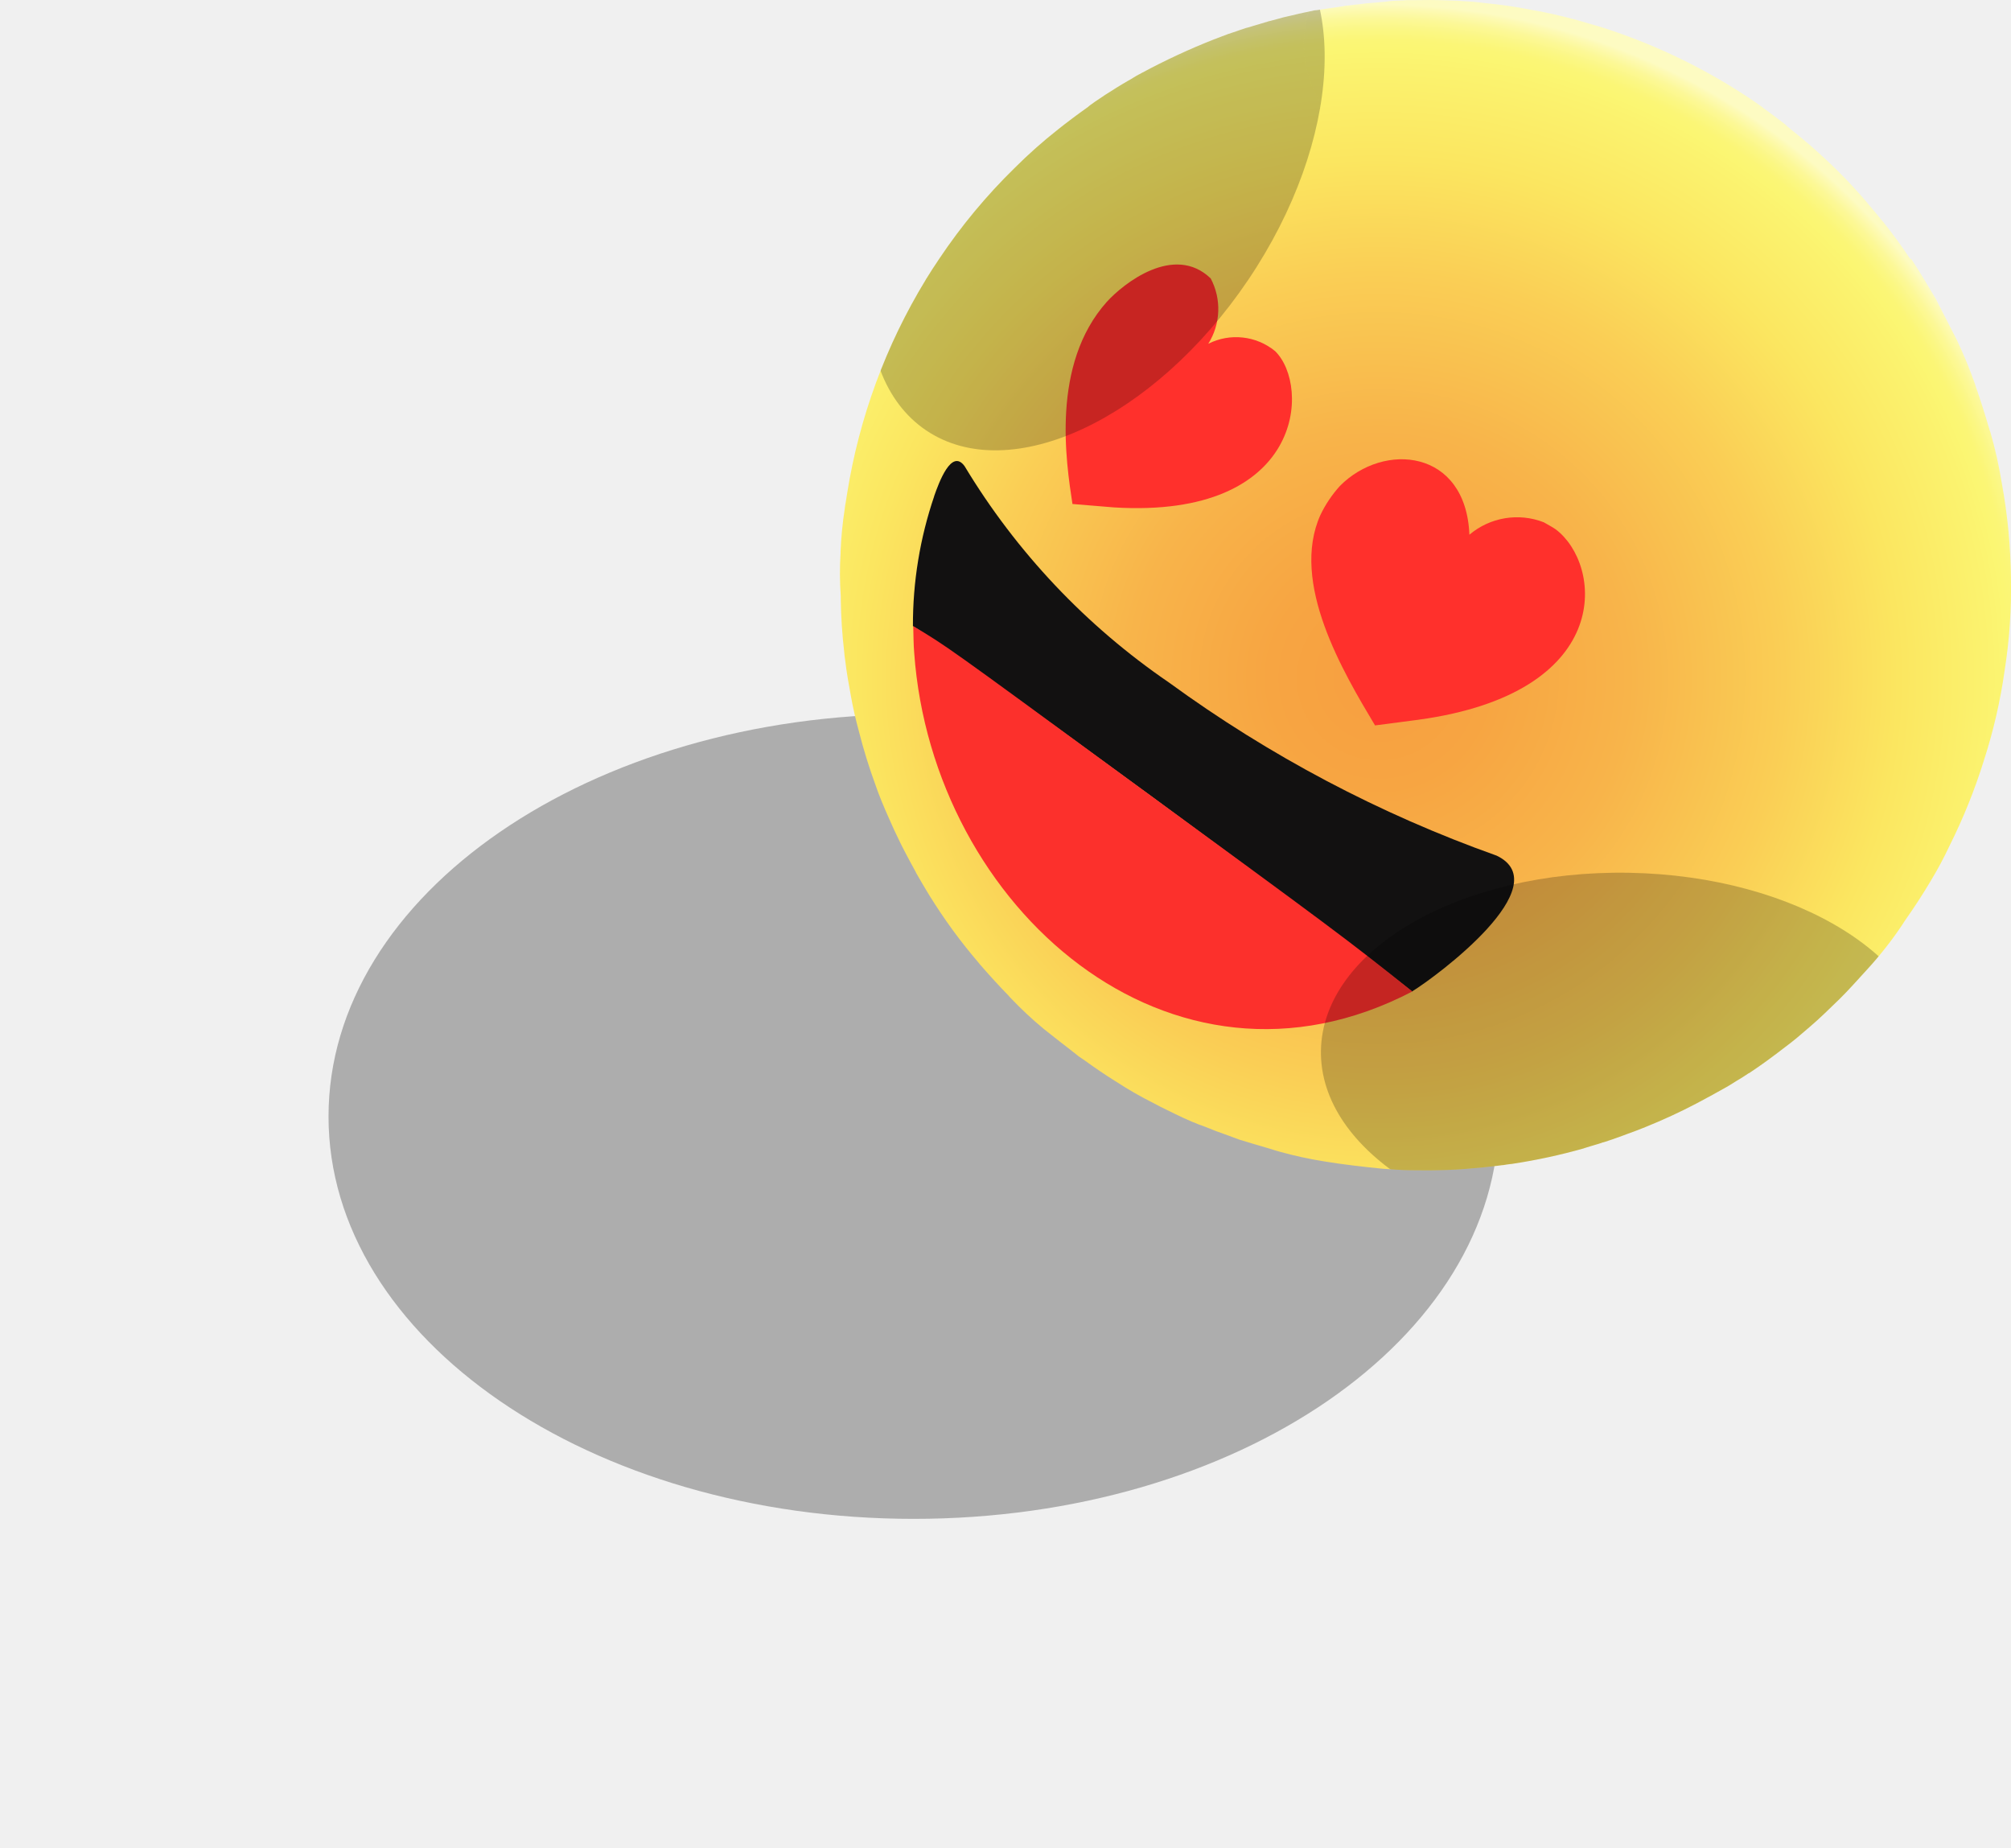
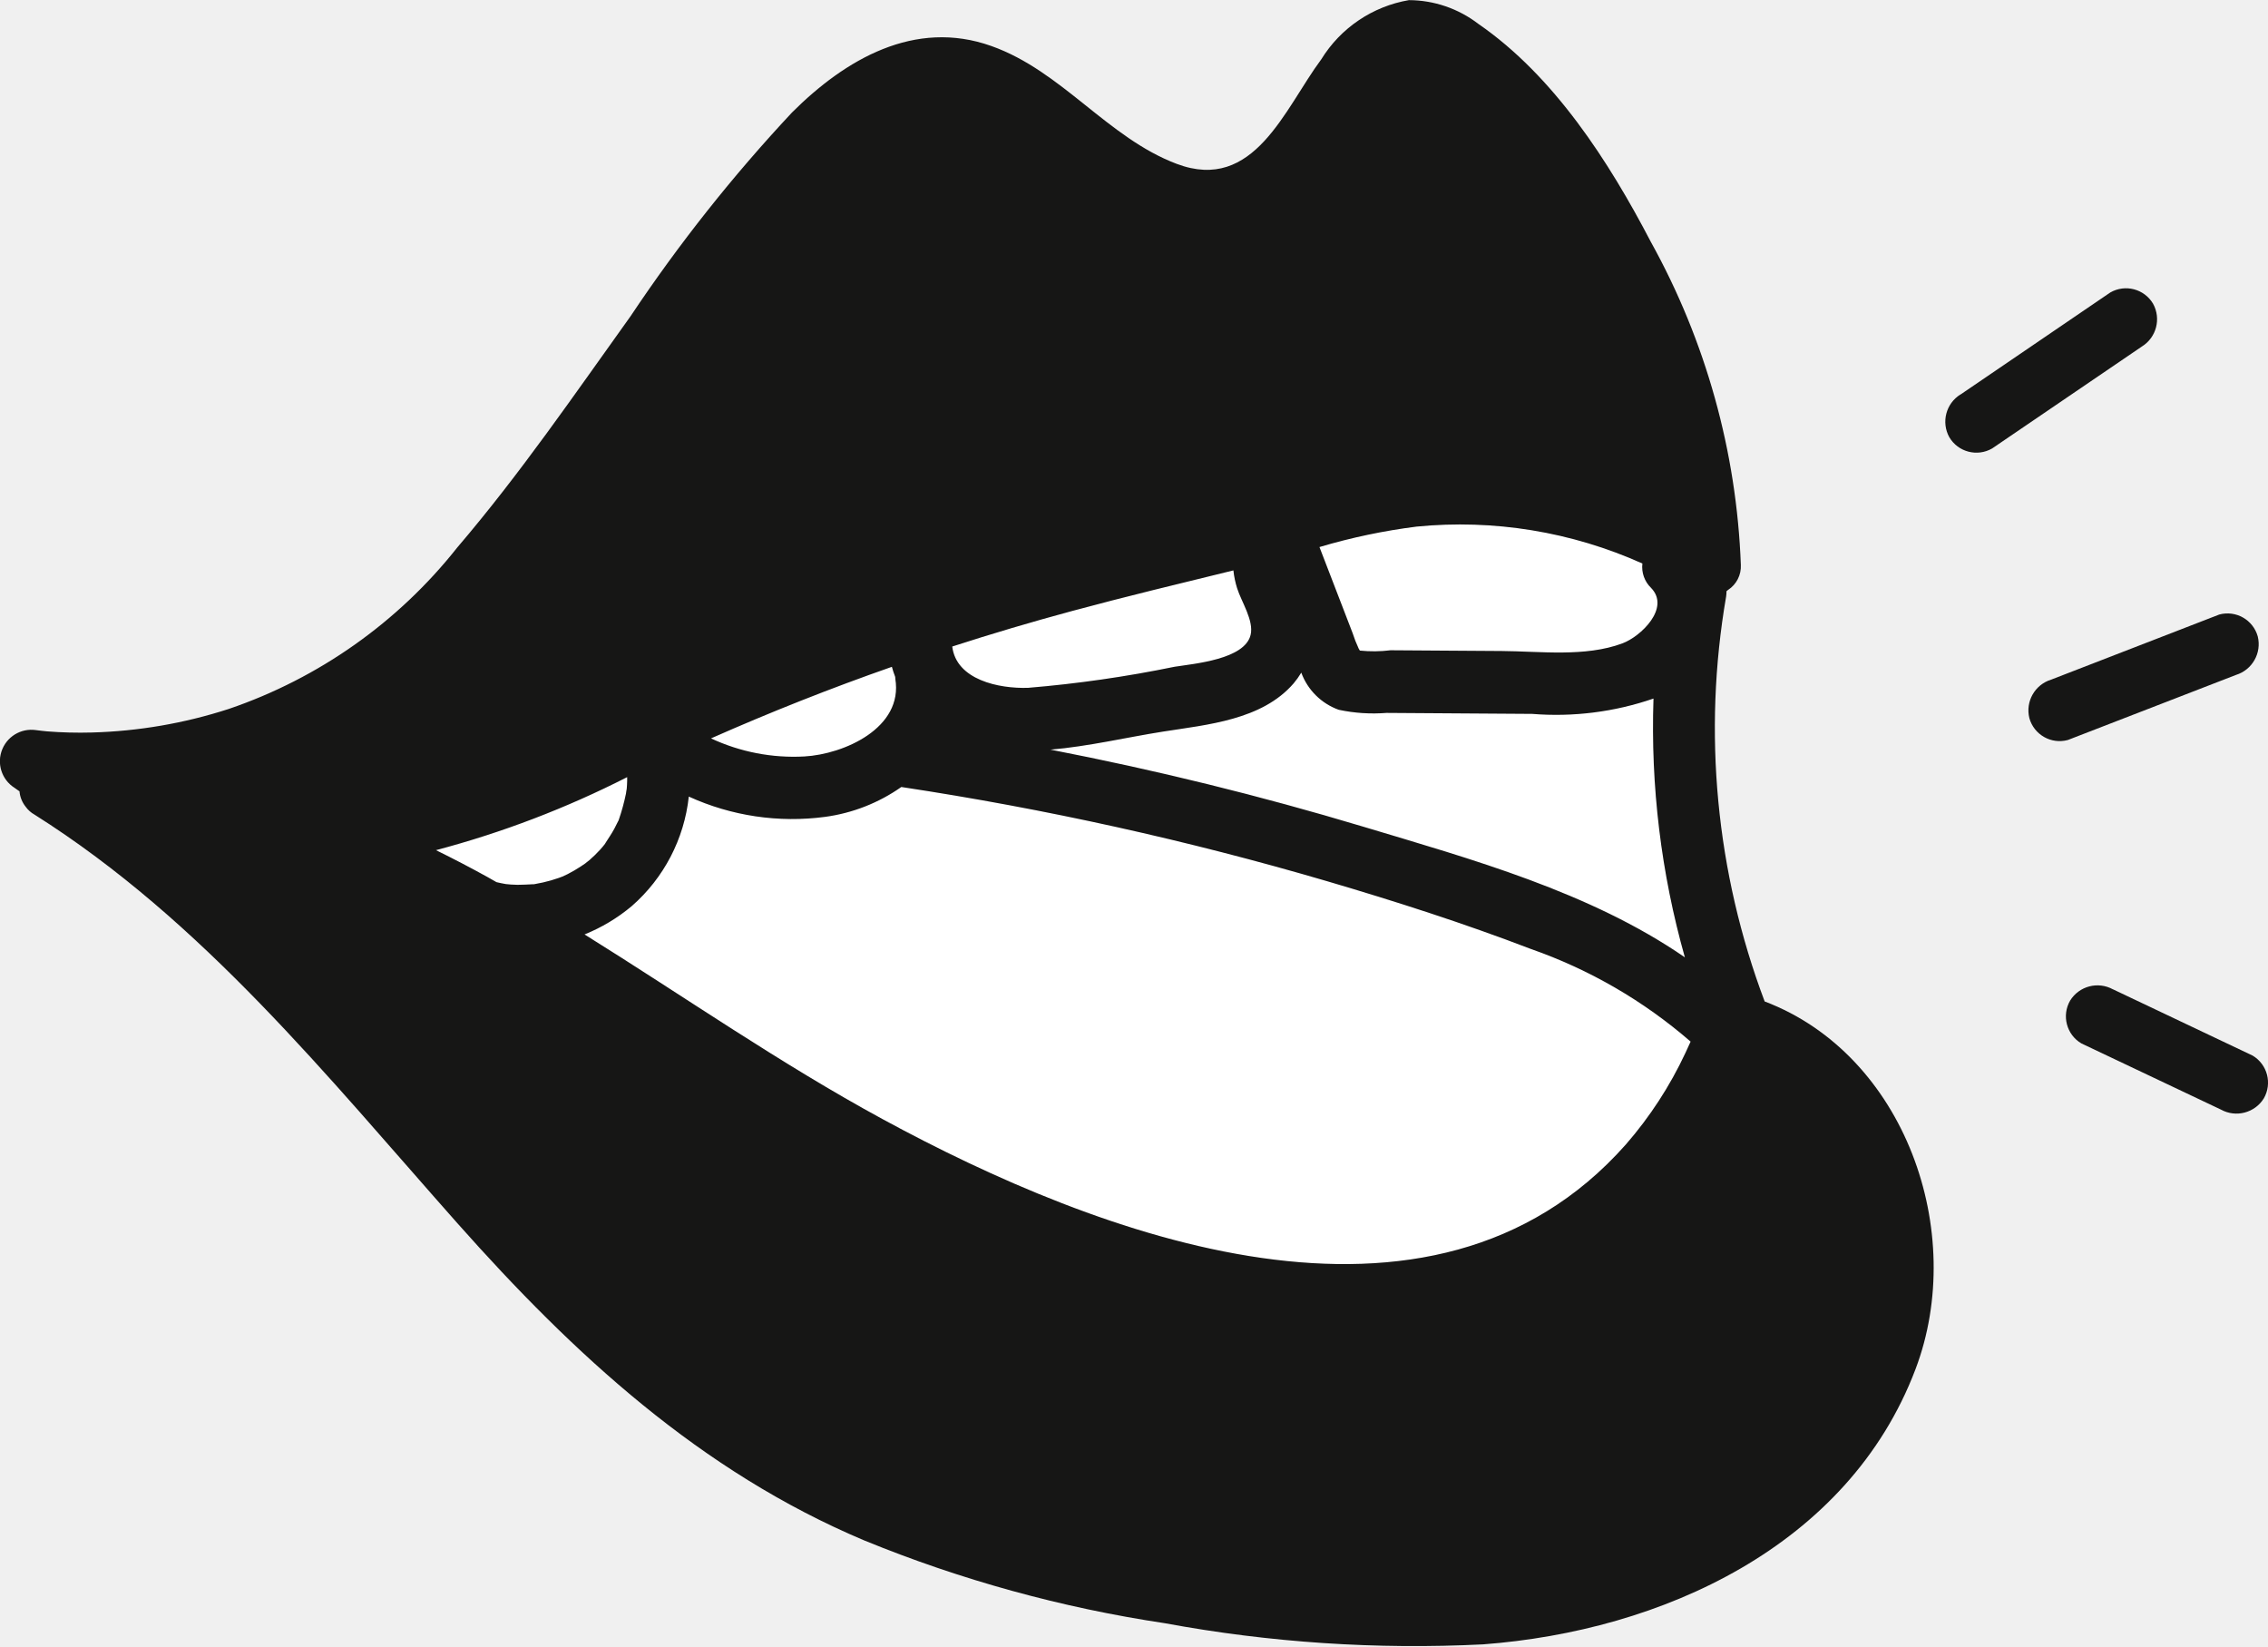
- <svg xmlns="http://www.w3.org/2000/svg" xmlns:xlink="http://www.w3.org/1999/xlink" width="82.478" height="75.758" viewBox="0 0 82.478 75.758">
+ <svg xmlns="http://www.w3.org/2000/svg" id="Grupo_991453" data-name="Grupo 991453" width="88.745" height="64.422" viewBox="0 0 88.745 64.422">
  <defs>
-     <radialGradient id="radial-gradient" cx="0.471" cy="0.58" r="0.575" gradientTransform="matrix(-0.999, -0.004, -0.004, 1, 0.933, 0.001)" gradientUnits="objectBoundingBox">
-       <stop offset="0" stop-color="#f79f40" />
-       <stop offset="0.163" stop-color="#f7a542" />
-       <stop offset="0.371" stop-color="#f8b44a" />
-       <stop offset="0.601" stop-color="#face55" />
-       <stop offset="0.771" stop-color="#fbe660" />
-       <stop offset="0.91" stop-color="#fbf36f" />
-       <stop offset="0.932" stop-color="#fbf672" />
-       <stop offset="0.947" stop-color="#fbf676" />
-       <stop offset="0.962" stop-color="#fbf783" />
-       <stop offset="0.978" stop-color="#fcf897" />
-       <stop offset="0.994" stop-color="#fdfab4" />
-       <stop offset="1" stop-color="#fdfbc2" />
-     </radialGradient>
    <clipPath id="clip-path">
-       <path id="Trazado_116496" data-name="Trazado 116496" d="M52.65,29.84v-.06c0-.11-.03-.77-.15-1.75-.01-.09-.02-.17-.03-.26-.02-.12-.04-.25-.06-.38a23.894,23.894,0,0,0-3.15-8.77c0-.01-.01-.01-.01-.02-.17-.29-.35-.57-.54-.85h0a23.353,23.353,0,0,0-3.06-3.74,20.449,20.449,0,0,0-1.77-1.6c-.39-.32-.78-.62-1.19-.91a.265.265,0,0,1-.06-.05l-.05-.04-.21-.15c-.26-.18-.55-.37-.86-.57h0c-.01-.01-.02-.01-.03-.02-.15-.09-.3-.19-.47-.28-.07-.04-.15-.09-.22-.13s-.12-.07-.19-.11a1.092,1.092,0,0,0-.15-.08,25.413,25.413,0,0,0-2.93-1.4c-.26-.11-.47-.18-.58-.23l-.18-.07-.18-.07c-.01,0-.02-.01-.03-.01l-.04-.01-.3-.1-.04-.01c-.01,0-.03-.01-.04-.01l-.2-.07a2.759,2.759,0,0,0-.27-.08l-.23-.07c-.04-.01-.09-.03-.13-.04-.01,0-.03-.01-.04-.01s-.03-.01-.05-.01a.636.636,0,0,1-.07-.02l-.26-.07-.22-.06c-.07-.02-.14-.03-.21-.05h-.01l-.13-.03-.25-.06-.18-.04a2.049,2.049,0,0,0-.24-.05c-.01,0-.03-.01-.04-.01-.06-.01-.12-.03-.18-.04l-.11-.02-.13-.03h-.02l-.04-.01c-.02,0-.05-.01-.07-.01a1.766,1.766,0,0,1-.2-.04.6.6,0,0,0-.12-.02h0a2.068,2.068,0,0,1-.22-.04l-.19-.03c-.03-.01-.07-.01-.11-.02a.985.985,0,0,0-.17-.02,1,1,0,0,0-.16-.02l-.27-.03-.25-.03c-.03,0-.05-.01-.08-.01h-.02a1.641,1.641,0,0,0-.23-.02l-.34-.03c-.08-.01-.16-.01-.23-.02-.09-.01-.17-.01-.26-.02s-.18-.01-.27-.02A.97.97,0,0,1,29.76,7h-.37c-.48-.01-.96-.01-1.45,0-.11,0-.21,0-.31.01s-.22.01-.32.02c-.07,0-.13.01-.19.01-.16.01-.31.02-.46.04-.05,0-.11.01-.16.01-.22.02-.43.04-.64.07-.1.01-.2.02-.3.04h-.01c-.02,0-.04.01-.06.01q-.24.03-.45.06c-.11.02-.23.04-.34.05-.26.04-.47.08-.61.11-.7.14-1.38.3-2.06.5-.41.11-.77.22-1.21.38a24.021,24.021,0,0,0-5.31,2.61h0c-.17.11-.33.22-.49.33a.265.265,0,0,0-.06.05c-.28.2-.56.4-.84.61a.423.423,0,0,1-.07.05l-.02.02-.02.02c-.01.01-.02.02-.03.02s-.02.01-.03.02c-.08.06-.15.12-.23.18-.15.12-.3.24-.44.36-.08.07-.16.13-.24.2-.16.14-.32.27-.46.4l-.02.02-.02.02c-.03.03-.07.06-.1.09-.75.69-1.21,1.19-1.24,1.22-.23.25-.46.51-.69.77-.16.19-.33.38-.5.59-.01.01-.02.03-.04.04l-.03.03c-.34.42-.69.89-1.08,1.46l-.01.01-.01.01c-.01.01-.01.02-.02.02-.18.26-.36.55-.54.86-.16.26-.32.52-.46.75l-.46.88c-.15.29-.29.56-.42.82a16.758,16.758,0,0,0-.76,1.82h0v.01c-.22.6-.42,1.23-.6,1.84l-.01.02a.037.037,0,0,1-.01.03,17.968,17.968,0,0,0-.5,2.13,23.506,23.506,0,0,0-.17,7.66,22.794,22.794,0,0,0,.82,3.68,23.944,23.944,0,0,0,1.38,3.51,15.311,15.311,0,0,0,.75,1.42c.32.56.68,1.11,1.06,1.66.04.07.09.13.13.2a16,16,0,0,0,1.39,1.8c.34.37.78.88,1.14,1.24s.83.82,1.22,1.15h0c.42.37.6.53.99.83q.72.585,1.47,1.08h.01c.16.11.32.22.49.32.19.12.38.24.55.34.09.05.22.13.36.21a.573.573,0,0,1,.07.04c.15.09.33.18.52.29.04.02.09.05.13.07a22.789,22.789,0,0,0,2.12,1c.18.07.42.17.7.28l.24.09.42.15.3.1.11.03c.01,0,.01,0,.02.01l.16.05a2.759,2.759,0,0,0,.27.08l.26.08c.01,0,.02,0,.02.01a22.1,22.1,0,0,0,2.96.66l.09.01c.08.01.17.03.27.04h.03l.23.03.53.06c.24.03.56.05.79.07s.49.03.74.04h.02c.13.01.25.01.37.01.33.01.77,0,1.1.01s.79-.03,1.13-.05c.72-.06,1.68-.17,2.39-.28a18.747,18.747,0,0,0,1.84-.38c.14-.04.28-.08.43-.12.43-.12.87-.25,1.24-.36l.43-.16c.35-.12.69-.25,1.03-.38l.17-.06c.4-.15.89-.38,1.32-.59.19-.09.37-.18.55-.28a15.71,15.71,0,0,0,1.56-.88c.02-.01.03-.02.05-.03.41-.26.82-.52,1.22-.81.09-.06.18-.12.26-.17l.44-.34c.12-.09.23-.18.35-.27l.66-.52a14.289,14.289,0,0,0,1.37-1.26l.03-.03.07-.07c.35-.35.74-.77,1.2-1.29a.138.138,0,0,0,.03-.04h0a20.958,20.958,0,0,0,2.02-2.71c.01-.01.01-.02.02-.03.19-.3.38-.61.57-.95v-.01h0c.08-.14.16-.29.24-.44.11-.2.22-.41.31-.59l.09-.18c.16-.32.31-.65.47-.99.21-.47.41-.94.56-1.36h0c.26-.7.5-1.44.71-2.23.13-.48.25-.96.33-1.41.1-.48.18-.98.25-1.5.02-.12.03-.23.05-.34.08-.69.14-1.41.16-2.14v-.13C52.68,31.04,52.68,30.45,52.65,29.84Z" transform="translate(-4.654 -6.992)" />
-     </clipPath>
-     <linearGradient id="linear-gradient" x1="-0.166" y1="-323.933" x2="-1.166" y2="-323.933" gradientUnits="objectBoundingBox">
-       <stop offset="0" stop-color="#19b79c" />
-       <stop offset="0.405" stop-color="#1dbb9e" />
-       <stop offset="0.825" stop-color="#2ac8a3" />
-       <stop offset="0.997" stop-color="#31cfa6" />
-     </linearGradient>
-     <linearGradient id="linear-gradient-2" x1="-2.106" y1="-363.238" x2="-3.08" y2="-363.238" xlink:href="#linear-gradient" />
-     <clipPath id="clip-path-2">
-       <path id="Trazado_116504" data-name="Trazado 116504" d="M4.652,29.65v-.06a15.757,15.757,0,0,1,.17-1.74,2.335,2.335,0,0,1,.04-.26c.02-.12.04-.25.06-.38a24.088,24.088,0,0,1,3.22-8.75c0-.01.01-.01.01-.02.18-.29.36-.57.55-.85h0a23.39,23.39,0,0,1,3.09-3.72,20.134,20.134,0,0,1,1.78-1.58q.585-.465,1.2-.9a.265.265,0,0,0,.06-.05l.05-.04.21-.15c.26-.18.55-.37.86-.56h0c.01-.01.02-.01.03-.02.15-.09.31-.19.47-.28a2.53,2.53,0,0,0,.22-.13c.06-.04.12-.07.19-.11.05-.03.1-.05.15-.08a27.308,27.308,0,0,1,2.95-1.37c.26-.1.47-.18.58-.22l.18-.06.18-.06c.01,0,.02-.01.03-.01l.05-.02.3-.1.04-.01c.01,0,.03-.01.04-.01l.2-.06c.08-.02.19-.06.27-.08l.23-.07a.647.647,0,0,0,.13-.04c.01,0,.03-.01.04-.01s.03-.01.05-.01a.637.637,0,0,0,.07-.02l.26-.07.22-.06c.07-.02.14-.03.21-.05h.01l.13-.03c.08-.02.18-.04.25-.06l.18-.04c.08-.02.16-.03.24-.05.01,0,.03-.01.04-.01a1.163,1.163,0,0,0,.18-.04l.11-.01.13-.02h.02l.04-.01c.02,0,.05-.01.07-.01l.2-.03c.04-.01.09-.01.13-.02h0l.22-.03.19-.03a.516.516,0,0,0,.11-.02.985.985,0,0,1,.17-.02c.06-.01.11-.01.16-.02l.27-.03.25-.03c.03,0,.05-.01.08-.01h.02c.07-.01.15-.01.23-.02l.34-.03c.08-.01.16-.01.23-.02a1.569,1.569,0,0,1,.24-.03,2.437,2.437,0,0,1,.27-.01.86.86,0,0,1,.16-.01l.15-.01h.24c.49-.01.97-.01,1.45.01.11,0,.21.01.31.01s.22.01.32.02c.07,0,.13.01.19.01.16.01.31.02.46.04.05.01.11.01.16.02.22.02.43.05.64.07.1.01.2.03.3.04h.01c.02,0,.04.01.06.01.16.02.31.05.45.07l.34.06c.26.05.47.09.6.11.69.14,1.38.31,2.06.52.41.11.76.23,1.21.39a24.178,24.178,0,0,1,5.28,2.65h0c.16.11.33.22.49.34a.265.265,0,0,1,.06.05c.28.2.56.41.83.62a.424.424,0,0,0,.07.05l.02.02.02.02.03.03c.01.01.02.01.02.02.08.06.15.12.22.18.15.12.3.24.44.36.08.07.16.14.24.2.16.14.31.28.46.41l.02.02.02.02c.03.03.07.06.1.09.75.69,1.2,1.2,1.23,1.23.23.25.46.51.68.78.16.19.32.38.49.59.01.01.02.03.04.04l.02.03c.33.42.69.89,1.07,1.47l.04.01.01.01c.01.01.01.02.02.02.17.26.36.56.54.86.16.26.31.53.45.75l.45.88c.15.29.29.56.42.82a18.431,18.431,0,0,1,.75,1.83h0v.01c.21.6.41,1.23.59,1.85l.01.02a.037.037,0,0,0,.01.03,17.59,17.59,0,0,1,.48,2.14,22.71,22.71,0,0,1,.37,3.87,21.465,21.465,0,0,1-.26,3.8,21.96,21.96,0,0,1-.85,3.68,23.286,23.286,0,0,1-1.41,3.5,15.244,15.244,0,0,1-.76,1.42c-.33.56-.69,1.11-1.07,1.65-.04.07-.09.13-.13.2a15.2,15.2,0,0,1-1.41,1.79c-.34.37-.79.88-1.15,1.23s-.84.82-1.22,1.14h0c-.43.37-.6.52-1,.82-.49.38-.98.74-1.48,1.07H41.9c-.16.11-.32.21-.49.31-.19.12-.38.24-.55.33-.09.05-.22.12-.36.2a.574.574,0,0,0-.07.04c-.15.08-.33.18-.52.28-.04.02-.09.05-.13.07a23.108,23.108,0,0,1-2.12.98c-.18.07-.42.17-.71.27l-.24.09-.42.15-.3.1-.11.03c-.01,0-.01,0-.02.01l-.16.05c-.08.02-.19.06-.27.08l-.26.08c-.01,0-.02,0-.02.01a23.962,23.962,0,0,1-2.96.64l-.09.01c-.08.01-.17.02-.27.04H31.8l-.23.03-.53.06c-.24.02-.56.05-.79.07s-.49.03-.74.04h-.02c-.13,0-.25.01-.37.01-.33.01-.77,0-1.1,0s-.79-.04-1.13-.06c-.72-.07-1.68-.18-2.39-.3a16.281,16.281,0,0,1-1.84-.4c-.14-.04-.28-.08-.43-.13-.43-.12-.87-.26-1.24-.37l-.43-.16c-.35-.12-.69-.25-1.03-.39l-.17-.06c-.4-.15-.88-.38-1.32-.6-.19-.09-.37-.18-.55-.28a15.612,15.612,0,0,1-1.55-.89.219.219,0,0,0-.05-.03c-.41-.26-.81-.53-1.21-.82-.09-.06-.17-.12-.25-.17L14,49.97c-.12-.09-.23-.18-.35-.27l-.66-.52a15.233,15.233,0,0,1-1.36-1.27l-.03-.03-.06-.07c-.34-.35-.74-.78-1.19-1.3a.138.138,0,0,1-.03-.04h0a21.889,21.889,0,0,1-2-2.73c-.01-.01-.01-.02-.02-.03-.18-.3-.37-.61-.56-.95v-.01h0c-.08-.14-.16-.29-.24-.44-.11-.21-.22-.41-.31-.59l-.09-.18c-.16-.32-.31-.65-.46-.99-.21-.47-.41-.95-.55-1.36h0a22.441,22.441,0,0,1-.69-2.23c-.13-.48-.24-.96-.32-1.41-.09-.49-.18-.98-.24-1.5-.02-.12-.03-.23-.04-.34a21.166,21.166,0,0,1-.14-2.14v-.13A13.347,13.347,0,0,1,4.652,29.65Z" transform="translate(-4.627 -6.983)" fill="url(#radial-gradient)" />
+       <rect id="Rectángulo_339012" data-name="Rectángulo 339012" width="88.745" height="64.422" fill="none" />
    </clipPath>
  </defs>
-   <g id="Grupo_157926" data-name="Grupo 157926" transform="translate(13.474)">
-     <ellipse id="Elipse_4737" data-name="Elipse 4737" cx="24" cy="16.5" rx="24" ry="16.5" transform="translate(0 29.284)" fill="#0b0b0b" opacity="0.292" style="mix-blend-mode: multiply;isolation: isolate" />
-     <path id="Trazado_116493" data-name="Trazado 116493" d="M4.652,29.65v-.06a15.757,15.757,0,0,1,.17-1.74,2.335,2.335,0,0,1,.04-.26c.02-.12.04-.25.06-.38a24.088,24.088,0,0,1,3.22-8.75c0-.01.01-.01.01-.02.18-.29.36-.57.55-.85h0a23.39,23.39,0,0,1,3.09-3.72,20.134,20.134,0,0,1,1.78-1.58q.585-.465,1.2-.9a.265.265,0,0,0,.06-.05l.05-.04.21-.15c.26-.18.55-.37.86-.56h0c.01-.01.02-.01.03-.02.15-.09.31-.19.47-.28a2.53,2.53,0,0,0,.22-.13c.06-.04.12-.07.19-.11.05-.03.1-.05.15-.08a27.308,27.308,0,0,1,2.95-1.37c.26-.1.47-.18.58-.22l.18-.06.18-.06c.01,0,.02-.01.03-.01l.05-.02.3-.1.04-.01c.01,0,.03-.01.04-.01l.2-.06c.08-.02.19-.06.27-.08l.23-.07a.647.647,0,0,0,.13-.04c.01,0,.03-.01.04-.01s.03-.01.05-.01a.637.637,0,0,0,.07-.02l.26-.07.22-.06c.07-.02.14-.03.21-.05h.01l.13-.03c.08-.02.18-.04.25-.06l.18-.04c.08-.02.16-.03.24-.05.01,0,.03-.01.04-.01a1.163,1.163,0,0,0,.18-.04l.11-.01.13-.02h.02l.04-.01c.02,0,.05-.01.07-.01l.2-.03c.04-.01.09-.01.13-.02h0l.22-.03.19-.03a.516.516,0,0,0,.11-.02.985.985,0,0,1,.17-.02c.06-.01.11-.01.16-.02l.27-.03.25-.03c.03,0,.05-.01.08-.01h.02c.07-.01.15-.01.23-.02l.34-.03c.08-.01.16-.01.23-.02a1.569,1.569,0,0,1,.24-.03,2.437,2.437,0,0,1,.27-.01.86.86,0,0,1,.16-.01l.15-.01h.24c.49-.01.97-.01,1.45.01.11,0,.21.01.31.01s.22.01.32.02c.07,0,.13.01.19.01.16.01.31.02.46.04.05.01.11.01.16.02.22.02.43.05.64.07.1.01.2.03.3.04h.01c.02,0,.04.01.06.01.16.02.31.05.45.07l.34.06c.26.05.47.09.6.11.69.14,1.38.31,2.06.52.41.11.76.23,1.21.39a24.178,24.178,0,0,1,5.28,2.65h0c.16.11.33.22.49.34a.265.265,0,0,1,.06.05c.28.2.56.41.83.62a.424.424,0,0,0,.07.05l.02.02.02.02.03.03c.01.01.02.01.02.02.08.06.15.12.22.18.15.12.3.24.44.36.08.07.16.14.24.2.16.14.31.28.46.41l.02.02.02.02c.03.03.07.06.1.09.75.69,1.2,1.2,1.23,1.23.23.25.46.51.68.78.16.19.32.38.49.59.01.01.02.03.04.04l.02.03c.33.42.69.89,1.07,1.47l.04.01.01.01c.01.01.01.02.02.02.17.26.36.56.54.86.16.26.31.53.45.75l.45.88c.15.29.29.56.42.82a18.431,18.431,0,0,1,.75,1.83h0v.01c.21.6.41,1.23.59,1.85l.01.02a.037.037,0,0,0,.01.03,17.59,17.59,0,0,1,.48,2.14,22.71,22.71,0,0,1,.37,3.87,21.465,21.465,0,0,1-.26,3.8,21.96,21.96,0,0,1-.85,3.68,23.286,23.286,0,0,1-1.41,3.5,15.244,15.244,0,0,1-.76,1.42c-.33.56-.69,1.11-1.07,1.65-.04.07-.09.13-.13.2a15.2,15.2,0,0,1-1.41,1.79c-.34.37-.79.88-1.15,1.23s-.84.82-1.22,1.14h0c-.43.37-.6.52-1,.82-.49.38-.98.74-1.48,1.07H41.9c-.16.11-.32.21-.49.31-.19.12-.38.24-.55.33-.09.05-.22.12-.36.2a.574.574,0,0,0-.07.04c-.15.08-.33.18-.52.28-.04.02-.09.05-.13.07a23.108,23.108,0,0,1-2.12.98c-.18.07-.42.17-.71.27l-.24.09-.42.15-.3.1-.11.03c-.01,0-.01,0-.02.01l-.16.05c-.08.02-.19.06-.27.08l-.26.08c-.01,0-.02,0-.02.01a23.962,23.962,0,0,1-2.96.64l-.09.01c-.08.01-.17.02-.27.04H31.8l-.23.03-.53.06c-.24.02-.56.05-.79.07s-.49.03-.74.04h-.02c-.13,0-.25.01-.37.01-.33.01-.77,0-1.1,0s-.79-.04-1.13-.06c-.72-.07-1.68-.18-2.39-.3a16.281,16.281,0,0,1-1.84-.4c-.14-.04-.28-.08-.43-.13-.43-.12-.87-.26-1.24-.37l-.43-.16c-.35-.12-.69-.25-1.03-.39l-.17-.06c-.4-.15-.88-.38-1.32-.6-.19-.09-.37-.18-.55-.28a15.612,15.612,0,0,1-1.55-.89.219.219,0,0,0-.05-.03c-.41-.26-.81-.53-1.21-.82-.09-.06-.17-.12-.25-.17L14,49.97c-.12-.09-.23-.18-.35-.27l-.66-.52a15.233,15.233,0,0,1-1.36-1.27l-.03-.03-.06-.07c-.34-.35-.74-.78-1.19-1.3a.138.138,0,0,1-.03-.04h0a21.889,21.889,0,0,1-2-2.73c-.01-.01-.01-.02-.02-.03-.18-.3-.37-.61-.56-.95v-.01h0c-.08-.14-.16-.29-.24-.44-.11-.21-.22-.41-.31-.59l-.09-.18c-.16-.32-.31-.65-.46-.99-.21-.47-.41-.95-.55-1.36h0a22.441,22.441,0,0,1-.69-2.23c-.13-.48-.24-.96-.32-1.41-.09-.49-.18-.98-.24-1.5-.02-.12-.03-.23-.04-.34a21.166,21.166,0,0,1-.14-2.14v-.13A13.347,13.347,0,0,1,4.652,29.65Z" transform="translate(16.349 -6.983)" fill="url(#radial-gradient)" />
-     <g id="Grupo_86225" data-name="Grupo 86225" transform="translate(20.955 0.009)" clip-path="url(#clip-path)">
-       <path id="Trazado_116494" data-name="Trazado 116494" d="M50.67,21.64a4.37,4.37,0,0,1,.18-.46C50.8,21.33,50.74,21.48,50.67,21.64Z" transform="translate(-48.844 -6.992)" fill="url(#linear-gradient)" />
-       <path id="Trazado_116495" data-name="Trazado 116495" d="M4.7,34.92c.03-.14.05-.28.08-.41C4.75,34.65,4.73,34.79,4.7,34.92Z" transform="translate(43.196 -6.992)" fill="url(#linear-gradient-2)" />
-     </g>
-     <path id="Trazado_116497" data-name="Trazado 116497" d="M25.873,27.33A16.375,16.375,0,0,0,25,32.66c2.26,1.39,16.97,12.2,20.47,14.98,1.03-.63,6.02-4.35,3.47-5.57a52.925,52.925,0,0,1-13.44-7.1,28.664,28.664,0,0,1-8.38-8.87c-.54-.75-1.06.69-1.25,1.23" transform="translate(-1.032 -6.983)" fill="#121111" />
-     <path id="Trazado_116499" data-name="Trazado 116499" d="M29.22,33.76c.75,10.43,10.52,19.05,20.43,13.88-2.65-2.12-3.33-2.62-11.66-8.71-7.45-5.46-7.45-5.46-8.81-6.27.01.33.01.77.04,1.1" transform="translate(-5.199 -6.983)" fill="#fc302c" />
-     <g id="Grupo_86231" data-name="Grupo 86231" transform="translate(40.307 18.833)">
-       <path id="Trazado_116501" data-name="Trazado 116501" d="M22.473,28.1c-1.25,2.78.93,6.44,2.24,8.63.65-.09,1.52-.19,2.17-.29,7.67-1.22,7.14-6.32,5.24-7.75-.14-.1-.34-.2-.49-.29a3.024,3.024,0,0,0-3.05.51c-.14-3.51-3.51-3.82-5.31-2a4.969,4.969,0,0,0-.8,1.19" transform="translate(-22.099 -25.816)" fill="#ff302c" />
-     </g>
-     <g id="Grupo_86232" data-name="Grupo 86232" transform="translate(30.232 10.846)">
-       <path id="Trazado_116503" data-name="Trazado 116503" d="M35.806,19.36c-2.3,2.57-1.67,6.58-1.41,8.29.51.04,1.19.1,1.7.14,7.78.48,8.08-4.98,6.61-6.41a2.529,2.529,0,0,0-2.74-.3,2.679,2.679,0,0,0,.1-2.68c-1.5-1.44-3.58.21-4.26.96" transform="translate(-34.117 -17.829)" fill="#ff302c" />
-     </g>
-     <g id="Enmascarar_grupo_59" data-name="Enmascarar grupo 59" transform="translate(20.976 0)" clip-path="url(#clip-path-2)">
-       <g id="Grupo_86233" data-name="Grupo 86233" transform="translate(-2.683 -7.272)" opacity="0.561" style="mix-blend-mode: multiply;isolation: isolate">
-         <g id="Grupo_86230" data-name="Grupo 86230" transform="translate(0)">
-           <ellipse id="Elipse_4734" data-name="Elipse 4734" cx="12.5" cy="7.5" rx="12.5" ry="7.5" transform="translate(21.707 1.557)" fill="#fff" opacity="0.743" />
-           <ellipse id="Elipse_4735" data-name="Elipse 4735" cx="12.5" cy="7.5" rx="12.5" ry="7.5" transform="translate(26.415 8.388) rotate(124)" opacity="0.387" />
-           <ellipse id="Elipse_4736" data-name="Elipse 4736" cx="12.5" cy="7.5" rx="12.5" ry="7.5" transform="matrix(-1, -0.017, 0.017, -1, 47.282, 58.274)" opacity="0.387" />
-         </g>
-       </g>
-     </g>
+   <g id="Grupo_983763" data-name="Grupo 983763" clip-path="url(#clip-path)">
+     <path id="Trazado_211202" data-name="Trazado 211202" d="M78.752,71.153c.022.041.037.064.048.08a5.194,5.194,0,0,0,1.2-.012l1.5.01,2.844.019c1.516.01,3.28.245,4.733-.3.71-.265,1.886-1.378,1.118-2.17a1.136,1.136,0,0,1-.339-.953,17.412,17.412,0,0,0-8.833-1.447,23.737,23.737,0,0,0-3.8.8l.816,2.117.481,1.249a5.083,5.083,0,0,0,.235.6" transform="translate(-25.591 -45.784)" fill="#fff" />
+     <path id="Trazado_211203" data-name="Trazado 211203" d="M210.224,102.439c.031,0,.126.013.181.017.089.006.178.009.267.011.2,0,.39-.012.586-.021l.054,0,.044-.009c.106-.019.21-.038.314-.062a5.575,5.575,0,0,0,.616-.177l.14-.052.205-.095a5.307,5.307,0,0,0,.509-.291c.067-.043.131-.089.2-.135-.046.03.132-.105.151-.122a5.2,5.2,0,0,0,.41-.4c.071-.077.136-.158.2-.238l0-.005.024-.039c.113-.177.23-.348.331-.533.05-.092.1-.186.142-.28.013-.025.021-.041.028-.052s.007-.021.014-.04a8.22,8.22,0,0,0,.274-1c0-.031.029-.166.032-.2.009-.1.014-.209.016-.313,0-.048,0-.095,0-.142a37.773,37.773,0,0,1-7.482,2.857q1.018.5,2.017,1.052c.117.065.234.132.351.2.123.029.247.055.371.076" transform="translate(-190.424 -67.854)" fill="#fff" />
+     <path id="Trazado_211204" data-name="Trazado 211204" d="M180.7,84.764c0-.025,0-.05-.007-.075a3.591,3.591,0,0,1-.126-.384q-3.592,1.257-7.079,2.8a7.65,7.65,0,0,0,3.656.707c1.54-.086,3.88-1.111,3.556-3.045" transform="translate(-145.661 -58.22)" fill="#fff" />
+     <path id="Trazado_211205" data-name="Trazado 211205" d="M139.721,72.813a3.633,3.633,0,0,1-.146-.7c-2.107.516-4.216,1.023-6.311,1.588q-2.365.637-4.691,1.39c.157,1.3,1.818,1.656,2.973,1.616a48.328,48.328,0,0,0,5.724-.824c.773-.121,2.749-.287,2.979-1.248.134-.56-.364-1.3-.528-1.825" transform="translate(-91.31 -49.802)" fill="#fff" />
+     <path id="Trazado_211206" data-name="Trazado 211206" d="M85.417,99.5a6.771,6.771,0,0,1-2.977,1.167,9.747,9.747,0,0,1-5.338-.793,6.632,6.632,0,0,1-2.235,4.286,6.885,6.885,0,0,1-1.846,1.108c3.882,2.417,7.639,5.041,11.664,7.226,8.405,4.564,21.465,9.585,29.08.994a15.327,15.327,0,0,0,2.336-3.59c.056-.118.109-.237.163-.356l.031-.067.006-.015a19.192,19.192,0,0,0-6.253-3.625c-2.607-1-5.28-1.857-7.959-2.646A126.35,126.35,0,0,0,85.417,99.5" transform="translate(-50.15 -68.713)" fill="#fff" />
+     <path id="Trazado_211207" data-name="Trazado 211207" d="M97.341,86.055a11.706,11.706,0,0,1-4.753.6L88.7,86.626l-1.8-.012a6.5,6.5,0,0,1-1.872-.122,2.437,2.437,0,0,1-1.466-1.451,3.245,3.245,0,0,1-.3.42c-1.241,1.435-3.374,1.613-5.115,1.887-1.412.222-2.915.58-4.4.705a125.409,125.409,0,0,1,12.228,3.009c4.224,1.27,8.889,2.555,12.6,5.116a33.071,33.071,0,0,1-1.228-10.123" transform="translate(-32.64 -58.728)" fill="#fff" />
+     <path id="Trazado_211208" data-name="Trazado 211208" d="M43.8,28.582c-.4-.064.066.007.317.028a16.571,16.571,0,0,0,1.757.045,19.068,19.068,0,0,0,5.357-.921,19.362,19.362,0,0,0,8.943-6.316c2.452-2.868,4.59-5.992,6.786-9.055A62.177,62.177,0,0,1,73.273,4.4c2.082-2.078,4.8-3.669,7.8-2.6,2.765.98,4.549,3.591,7.252,4.61,3.034,1.144,4.226-2.167,5.658-4.09A5.023,5.023,0,0,1,97.412.005a4.493,4.493,0,0,1,2.719.931c2.961,2.039,5.111,5.39,6.745,8.522A28.22,28.22,0,0,1,110.4,22.1a1.1,1.1,0,0,1-.5.977c-.02.018-.04.034-.061.05a1.41,1.41,0,0,1-.016.213,30.3,30.3,0,0,0,1.509,15.836c5.485,2.079,7.941,9.022,5.9,14.391C114.6,60.5,107.285,63.806,100.31,64.326A53.73,53.73,0,0,1,87.869,63.5a51,51,0,0,1-11.777-3.243c-6.4-2.7-11.354-7.269-15.908-12.4-5.113-5.764-9.958-11.825-16.55-15.989a1.063,1.063,0,0,1-.35-.312,1.113,1.113,0,0,1-.239-.6c-.064-.045-.13-.089-.193-.136a1.231,1.231,0,0,1,.944-2.238M95.444,25.37c.022.041.037.064.048.08a5.2,5.2,0,0,0,1.2-.012l1.5.01,2.844.019c1.516.01,3.28.245,4.733-.3.71-.265,1.886-1.378,1.118-2.17a1.137,1.137,0,0,1-.339-.953A17.409,17.409,0,0,0,97.711,20.6a23.734,23.734,0,0,0-3.8.8l.816,2.117.481,1.249a5.082,5.082,0,0,0,.235.6M62.083,34.585c.031,0,.126.013.181.017.089.006.178.01.266.011.2,0,.39-.012.587-.021l.054,0,.045-.009c.105-.019.21-.038.314-.062a5.617,5.617,0,0,0,.616-.177l.14-.053.205-.095A5.277,5.277,0,0,0,65,33.9c.067-.043.131-.089.2-.135-.046.03.132-.105.151-.122a5.089,5.089,0,0,0,.41-.4c.071-.077.136-.158.2-.238l0-.006.024-.039c.113-.177.23-.348.331-.533.05-.092.095-.187.142-.28l.028-.052.014-.04a8.1,8.1,0,0,0,.274-1c0-.031.029-.166.032-.2.009-.1.014-.209.017-.313,0-.047,0-.095,0-.142a37.792,37.792,0,0,1-7.482,2.857q1.018.5,2.017,1.052c.118.065.234.132.351.2.123.029.247.055.371.076m15.234-8.041c0-.025,0-.05-.007-.075a3.518,3.518,0,0,1-.126-.384q-3.592,1.257-7.079,2.8a7.65,7.65,0,0,0,3.656.707c1.54-.086,3.88-1.111,3.556-3.045m13.376-3.534a3.644,3.644,0,0,1-.146-.7c-2.107.516-4.216,1.023-6.311,1.588q-2.365.638-4.691,1.39c.157,1.3,1.818,1.656,2.973,1.616a48.264,48.264,0,0,0,5.724-.823c.773-.122,2.749-.287,2.979-1.248.134-.56-.364-1.3-.528-1.825M77.549,30.787a6.771,6.771,0,0,1-2.977,1.167,9.75,9.75,0,0,1-5.338-.793A6.632,6.632,0,0,1,67,35.447a6.885,6.885,0,0,1-1.846,1.107c3.882,2.417,7.639,5.041,11.664,7.226,8.405,4.564,21.465,9.585,29.08.994a15.334,15.334,0,0,0,2.336-3.59c.056-.118.109-.238.163-.356l.031-.067.006-.015a19.2,19.2,0,0,0-6.253-3.625c-2.608-1-5.28-1.857-7.959-2.646a126.3,126.3,0,0,0-16.672-3.689m29.434-3.46a11.706,11.706,0,0,1-4.753.6L98.338,27.9l-1.8-.012a6.5,6.5,0,0,1-1.872-.122A2.437,2.437,0,0,1,93.2,26.313a3.244,3.244,0,0,1-.3.42c-1.241,1.435-3.374,1.613-5.115,1.887-1.412.222-2.915.58-4.4.705A125.408,125.408,0,0,1,95.61,32.335c4.224,1.27,8.889,2.555,12.6,5.116a33.071,33.071,0,0,1-1.228-10.123" transform="translate(-42.282 0)" fill="#161615" />
+     <path id="Trazado_211209" data-name="Trazado 211209" d="M14.62,40.589l5.858-3.99a1.232,1.232,0,0,1,1.675.439,1.255,1.255,0,0,1-.439,1.675L15.856,42.7a1.232,1.232,0,0,1-1.676-.439,1.255,1.255,0,0,1,.439-1.675" transform="translate(62.095 -25.157)" fill="#161615" />
+     <path id="Trazado_211210" data-name="Trazado 211210" d="M2.069,80.11l6.575-2.546a1.23,1.23,0,0,1,1.507.856A1.26,1.26,0,0,1,9.3,79.926L2.72,82.472a1.229,1.229,0,0,1-1.506-.856,1.259,1.259,0,0,1,.855-1.506" transform="translate(78.193 -53.524)" fill="#161615" />
+     <path id="Trazado_211211" data-name="Trazado 211211" d="M1.84,124.748,7.3,127.339a1.231,1.231,0,0,1,.439,1.675,1.258,1.258,0,0,1-1.676.439L.6,126.863a1.23,1.23,0,0,1-.439-1.676,1.258,1.258,0,0,1,1.675-.439" transform="translate(80.842 -86.046)" fill="#161615" />
  </g>
</svg>
